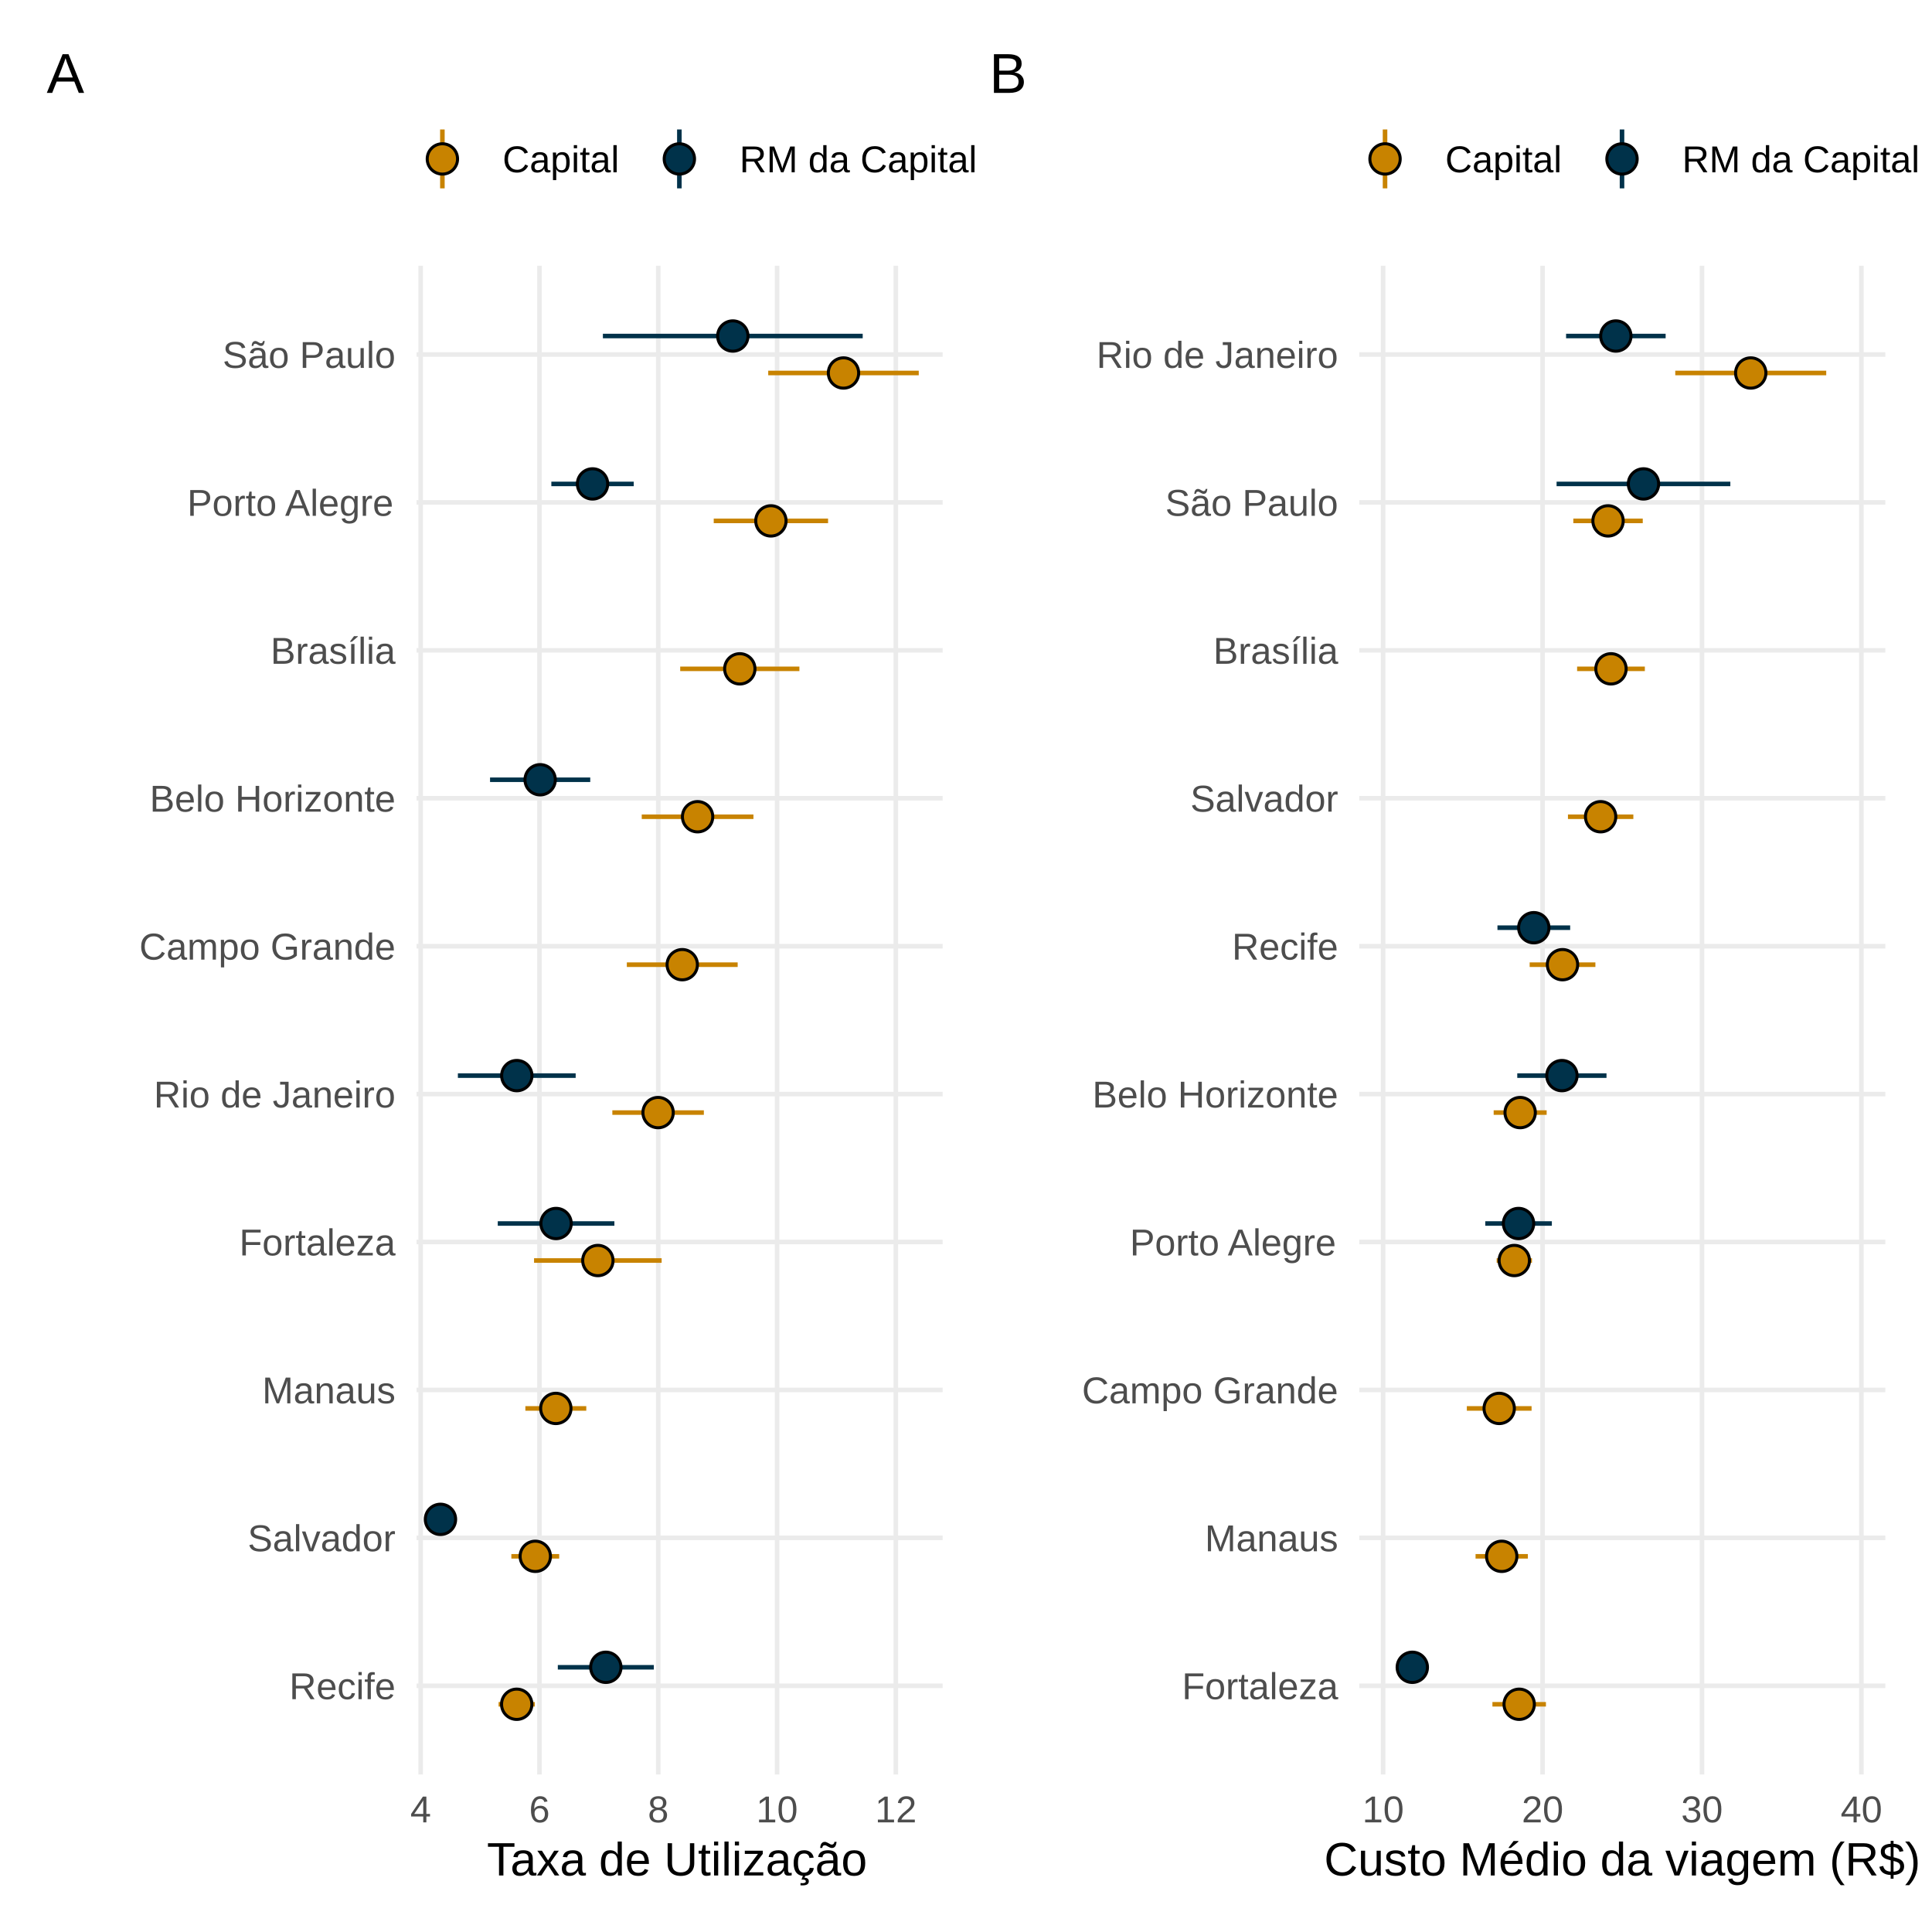
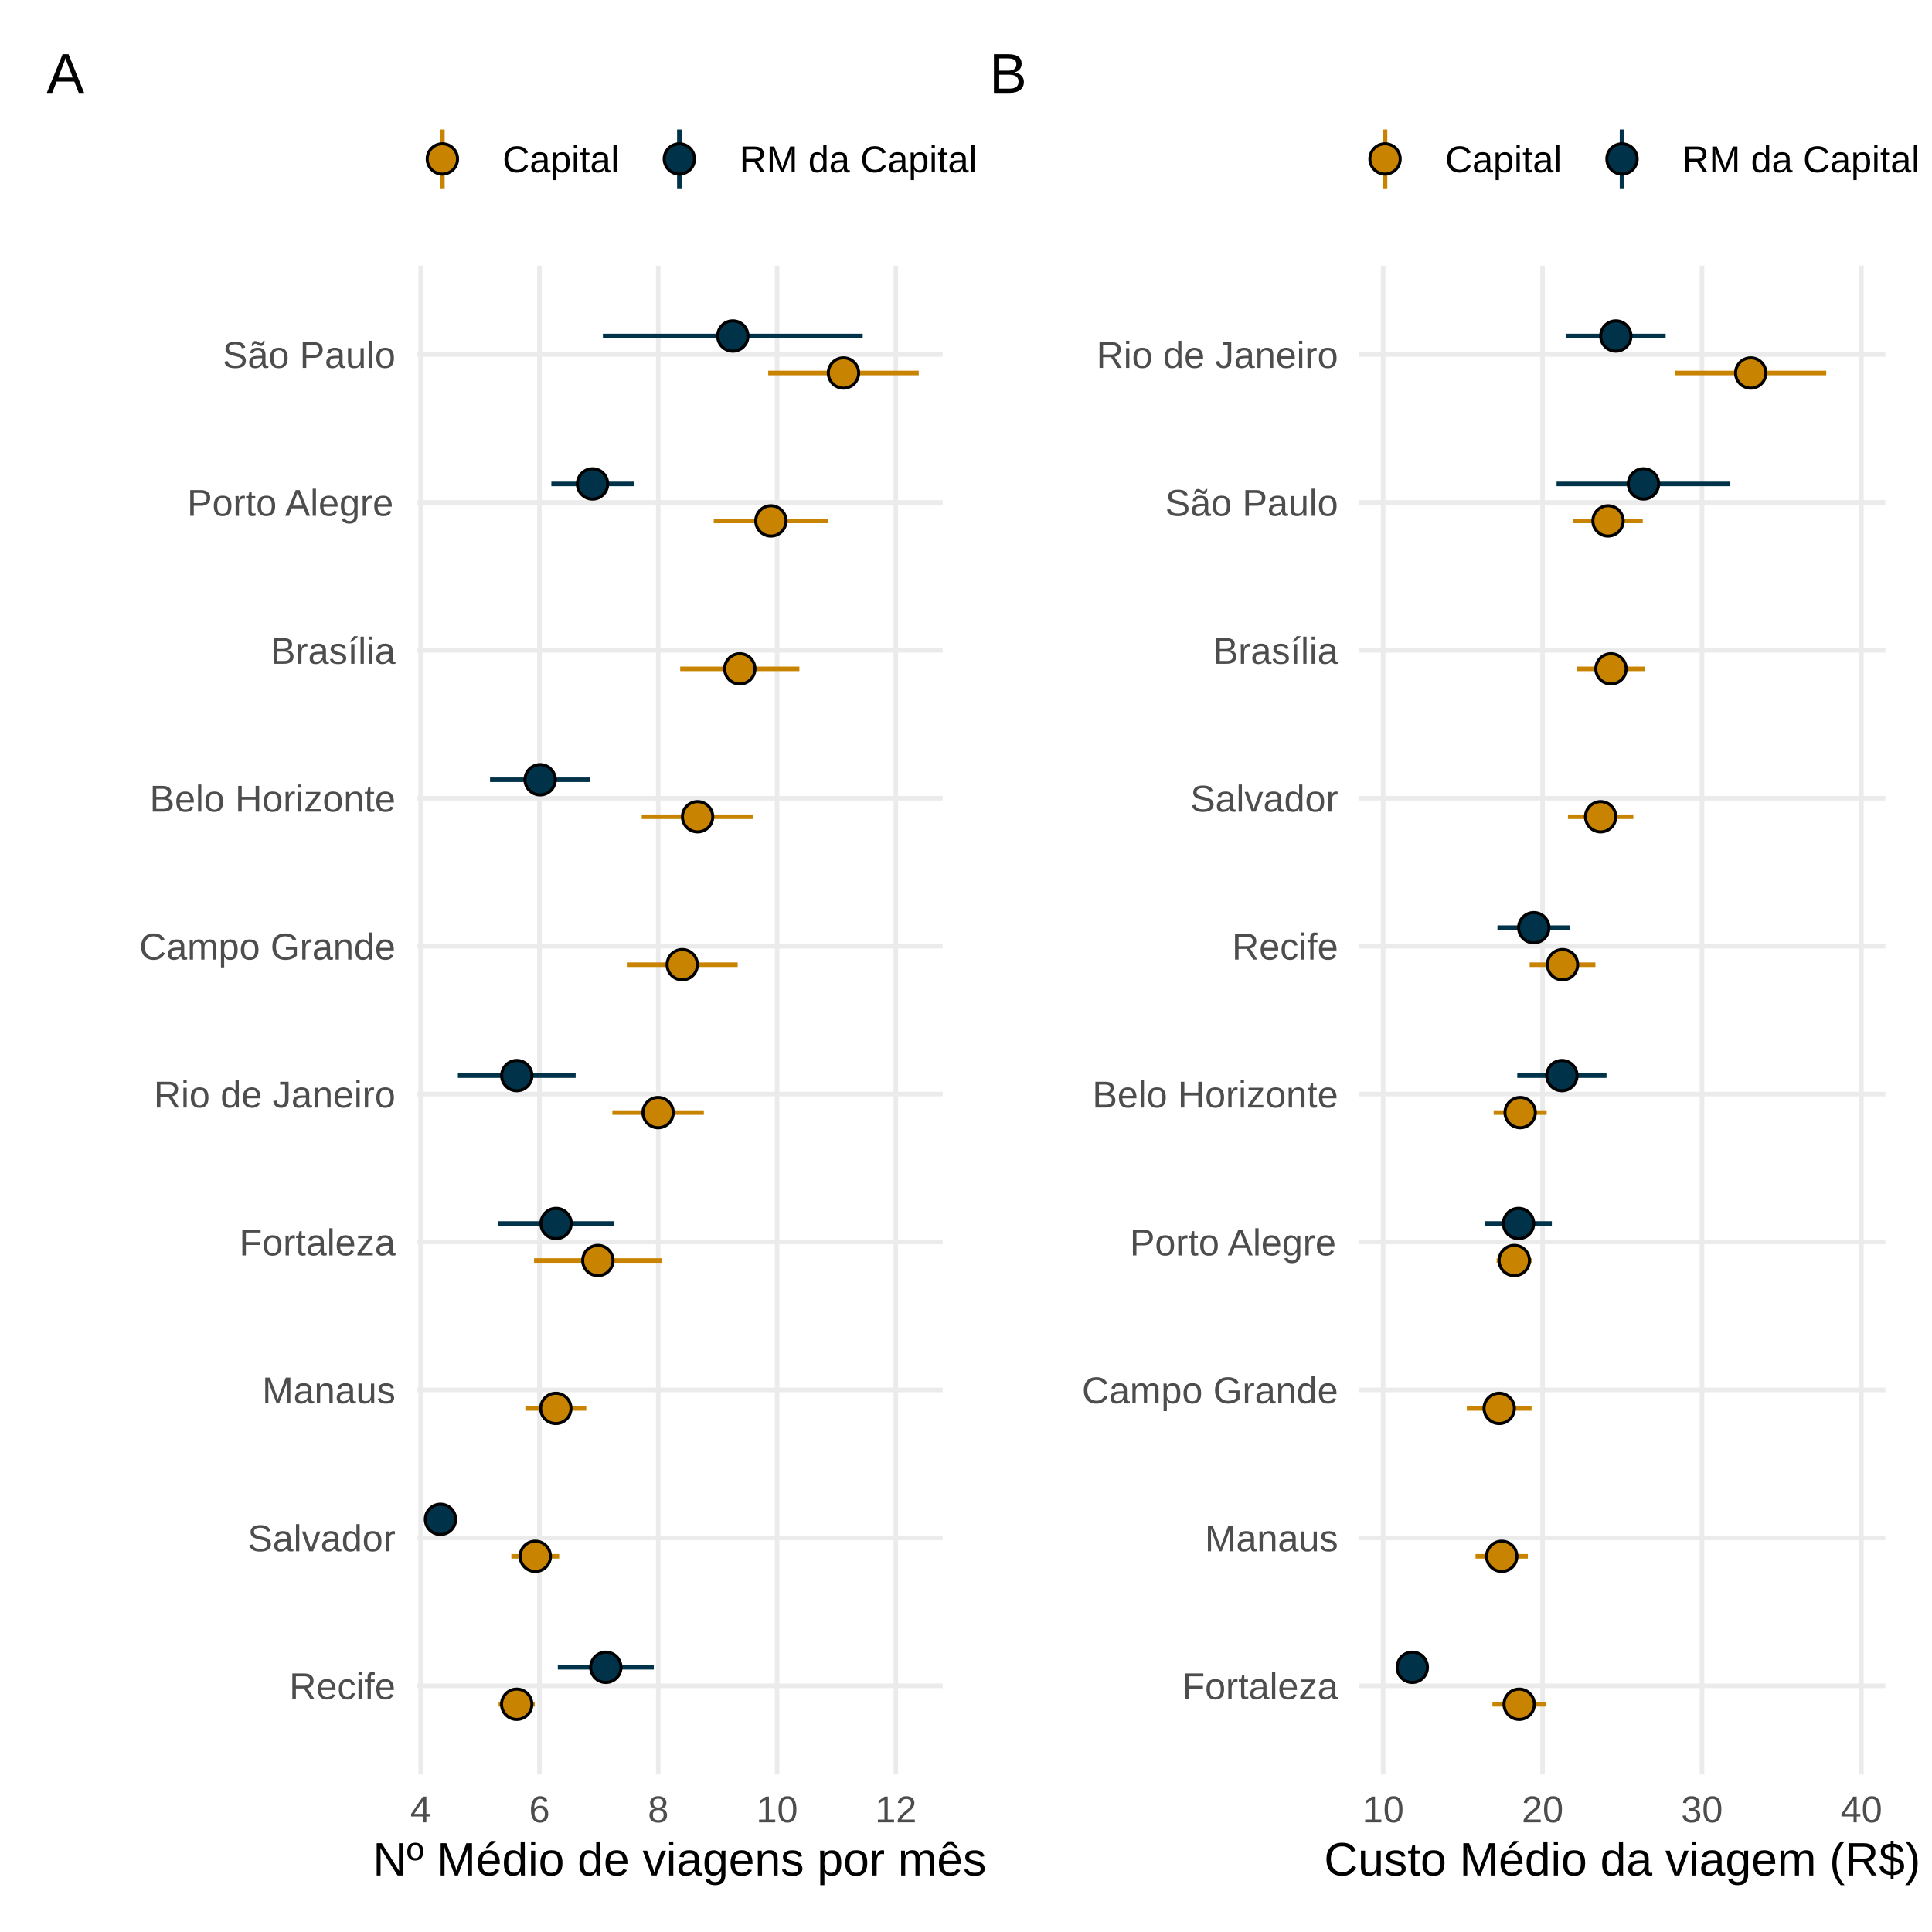
<svg xmlns="http://www.w3.org/2000/svg" viewBox="0 0 453.54 453.54">
  <defs>
    <style type="text/css">
    line, polyline, polygon, path, rect, circle {
      fill: none;
      stroke: #000000;
      stroke-linecap: round;
      stroke-linejoin: round;
      stroke-miterlimit: 10.00;
    }
  </style>
  </defs>
  <rect width="100%" height="100%" style="stroke: none; fill: #FFFFFF;" />
  <rect x="0" y="0" width="453.54" height="453.54" style="stroke-width: 1.07; stroke: #FFFFFF; fill: #FFFFFF;" />
  <defs>
    <clipPath id="cpNS40OHwyMjYuNzd8NDQ4LjA2fDUuNDg=">
      <rect x="5.48" y="5.48" width="221.29" height="442.58" />
    </clipPath>
  </defs>
  <defs>
    <clipPath id="cpMC4wMHw0NTMuNTR8NDUzLjU0fDAuMDA=">
      <rect x="0.00" y="0.00" width="453.54" height="453.54" />
    </clipPath>
  </defs>
  <defs>
    <clipPath id="cpOTcuNzl8MjIxLjI5fDQxNi41N3w2Mi4zOA==">
      <rect x="97.79" y="62.38" width="123.50" height="354.19" />
    </clipPath>
  </defs>
  <polyline points="97.79,395.74 221.29,395.74 " style="stroke-width: 1.07; stroke: #EBEBEB; stroke-linecap: butt;" clip-path="url(#cpOTcuNzl8MjIxLjI5fDQxNi41N3w2Mi4zOA==)" />
  <polyline points="97.79,361.01 221.29,361.01 " style="stroke-width: 1.07; stroke: #EBEBEB; stroke-linecap: butt;" clip-path="url(#cpOTcuNzl8MjIxLjI5fDQxNi41N3w2Mi4zOA==)" />
  <polyline points="97.79,326.29 221.29,326.29 " style="stroke-width: 1.07; stroke: #EBEBEB; stroke-linecap: butt;" clip-path="url(#cpOTcuNzl8MjIxLjI5fDQxNi41N3w2Mi4zOA==)" />
  <polyline points="97.79,291.56 221.29,291.56 " style="stroke-width: 1.07; stroke: #EBEBEB; stroke-linecap: butt;" clip-path="url(#cpOTcuNzl8MjIxLjI5fDQxNi41N3w2Mi4zOA==)" />
  <polyline points="97.79,256.84 221.29,256.84 " style="stroke-width: 1.07; stroke: #EBEBEB; stroke-linecap: butt;" clip-path="url(#cpOTcuNzl8MjIxLjI5fDQxNi41N3w2Mi4zOA==)" />
  <polyline points="97.79,222.12 221.29,222.12 " style="stroke-width: 1.07; stroke: #EBEBEB; stroke-linecap: butt;" clip-path="url(#cpOTcuNzl8MjIxLjI5fDQxNi41N3w2Mi4zOA==)" />
  <polyline points="97.79,187.39 221.29,187.39 " style="stroke-width: 1.07; stroke: #EBEBEB; stroke-linecap: butt;" clip-path="url(#cpOTcuNzl8MjIxLjI5fDQxNi41N3w2Mi4zOA==)" />
  <polyline points="97.79,152.67 221.29,152.67 " style="stroke-width: 1.07; stroke: #EBEBEB; stroke-linecap: butt;" clip-path="url(#cpOTcuNzl8MjIxLjI5fDQxNi41N3w2Mi4zOA==)" />
  <polyline points="97.79,117.94 221.29,117.94 " style="stroke-width: 1.07; stroke: #EBEBEB; stroke-linecap: butt;" clip-path="url(#cpOTcuNzl8MjIxLjI5fDQxNi41N3w2Mi4zOA==)" />
  <polyline points="97.79,83.22 221.29,83.22 " style="stroke-width: 1.07; stroke: #EBEBEB; stroke-linecap: butt;" clip-path="url(#cpOTcuNzl8MjIxLjI5fDQxNi41N3w2Mi4zOA==)" />
  <polyline points="98.75,416.57 98.75,62.38 " style="stroke-width: 1.07; stroke: #EBEBEB; stroke-linecap: butt;" clip-path="url(#cpOTcuNzl8MjIxLjI5fDQxNi41N3w2Mi4zOA==)" />
  <polyline points="126.64,416.57 126.64,62.38 " style="stroke-width: 1.07; stroke: #EBEBEB; stroke-linecap: butt;" clip-path="url(#cpOTcuNzl8MjIxLjI5fDQxNi41N3w2Mi4zOA==)" />
  <polyline points="154.53,416.57 154.53,62.38 " style="stroke-width: 1.07; stroke: #EBEBEB; stroke-linecap: butt;" clip-path="url(#cpOTcuNzl8MjIxLjI5fDQxNi41N3w2Mi4zOA==)" />
  <polyline points="182.42,416.57 182.42,62.38 " style="stroke-width: 1.07; stroke: #EBEBEB; stroke-linecap: butt;" clip-path="url(#cpOTcuNzl8MjIxLjI5fDQxNi41N3w2Mi4zOA==)" />
  <polyline points="210.30,416.57 210.30,62.38 " style="stroke-width: 1.07; stroke: #EBEBEB; stroke-linecap: butt;" clip-path="url(#cpOTcuNzl8MjIxLjI5fDQxNi41N3w2Mi4zOA==)" />
  <line x1="180.34" y1="87.56" x2="215.68" y2="87.56" style="stroke-width: 1.07; stroke: #C88300; stroke-linecap: butt;" clip-path="url(#cpOTcuNzl8MjIxLjI5fDQxNi41N3w2Mi4zOA==)" />
  <line x1="141.53" y1="78.88" x2="202.52" y2="78.88" style="stroke-width: 1.07; stroke: #00324A; stroke-linecap: butt;" clip-path="url(#cpOTcuNzl8MjIxLjI5fDQxNi41N3w2Mi4zOA==)" />
  <line x1="159.68" y1="157.01" x2="187.66" y2="157.01" style="stroke-width: 1.07; stroke: #C88300; stroke-linecap: butt;" clip-path="url(#cpOTcuNzl8MjIxLjI5fDQxNi41N3w2Mi4zOA==)" />
  <line x1="143.75" y1="261.18" x2="165.23" y2="261.18" style="stroke-width: 1.07; stroke: #C88300; stroke-linecap: butt;" clip-path="url(#cpOTcuNzl8MjIxLjI5fDQxNi41N3w2Mi4zOA==)" />
  <line x1="107.49" y1="252.50" x2="135.14" y2="252.50" style="stroke-width: 1.07; stroke: #00324A; stroke-linecap: butt;" clip-path="url(#cpOTcuNzl8MjIxLjI5fDQxNi41N3w2Mi4zOA==)" />
  <line x1="125.37" y1="295.91" x2="155.32" y2="295.91" style="stroke-width: 1.07; stroke: #C88300; stroke-linecap: butt;" clip-path="url(#cpOTcuNzl8MjIxLjI5fDQxNi41N3w2Mi4zOA==)" />
  <line x1="116.85" y1="287.22" x2="144.23" y2="287.22" style="stroke-width: 1.07; stroke: #00324A; stroke-linecap: butt;" clip-path="url(#cpOTcuNzl8MjIxLjI5fDQxNi41N3w2Mi4zOA==)" />
  <line x1="150.65" y1="191.73" x2="176.87" y2="191.73" style="stroke-width: 1.07; stroke: #C88300; stroke-linecap: butt;" clip-path="url(#cpOTcuNzl8MjIxLjI5fDQxNi41N3w2Mi4zOA==)" />
  <line x1="115.04" y1="183.05" x2="138.56" y2="183.05" style="stroke-width: 1.07; stroke: #00324A; stroke-linecap: butt;" clip-path="url(#cpOTcuNzl8MjIxLjI5fDQxNi41N3w2Mi4zOA==)" />
  <line x1="167.55" y1="122.28" x2="194.39" y2="122.28" style="stroke-width: 1.07; stroke: #C88300; stroke-linecap: butt;" clip-path="url(#cpOTcuNzl8MjIxLjI5fDQxNi41N3w2Mi4zOA==)" />
  <line x1="129.43" y1="113.60" x2="148.77" y2="113.60" style="stroke-width: 1.07; stroke: #00324A; stroke-linecap: butt;" clip-path="url(#cpOTcuNzl8MjIxLjI5fDQxNi41N3w2Mi4zOA==)" />
  <line x1="120.04" y1="365.35" x2="131.27" y2="365.35" style="stroke-width: 1.07; stroke: #C88300; stroke-linecap: butt;" clip-path="url(#cpOTcuNzl8MjIxLjI5fDQxNi41N3w2Mi4zOA==)" />
  <line x1="103.40" y1="356.67" x2="103.40" y2="356.67" style="stroke-width: 1.07; stroke: #00324A; stroke-linecap: butt;" clip-path="url(#cpOTcuNzl8MjIxLjI5fDQxNi41N3w2Mi4zOA==)" />
  <line x1="117.05" y1="400.08" x2="125.55" y2="400.08" style="stroke-width: 1.07; stroke: #C88300; stroke-linecap: butt;" clip-path="url(#cpOTcuNzl8MjIxLjI5fDQxNi41N3w2Mi4zOA==)" />
  <line x1="130.95" y1="391.40" x2="153.49" y2="391.40" style="stroke-width: 1.07; stroke: #00324A; stroke-linecap: butt;" clip-path="url(#cpOTcuNzl8MjIxLjI5fDQxNi41N3w2Mi4zOA==)" />
  <line x1="147.15" y1="226.46" x2="173.17" y2="226.46" style="stroke-width: 1.07; stroke: #C88300; stroke-linecap: butt;" clip-path="url(#cpOTcuNzl8MjIxLjI5fDQxNi41N3w2Mi4zOA==)" />
  <line x1="123.33" y1="330.63" x2="137.63" y2="330.63" style="stroke-width: 1.07; stroke: #C88300; stroke-linecap: butt;" clip-path="url(#cpOTcuNzl8MjIxLjI5fDQxNi41N3w2Mi4zOA==)" />
  <circle cx="198.01" cy="87.56" r="3.56" style="stroke-width: 0.71; fill: #C88300;" clip-path="url(#cpOTcuNzl8MjIxLjI5fDQxNi41N3w2Mi4zOA==)" />
  <circle cx="172.03" cy="78.88" r="3.56" style="stroke-width: 0.71; fill: #00324A;" clip-path="url(#cpOTcuNzl8MjIxLjI5fDQxNi41N3w2Mi4zOA==)" />
  <circle cx="173.67" cy="157.01" r="3.56" style="stroke-width: 0.71; fill: #C88300;" clip-path="url(#cpOTcuNzl8MjIxLjI5fDQxNi41N3w2Mi4zOA==)" />
  <circle cx="154.49" cy="261.18" r="3.56" style="stroke-width: 0.71; fill: #C88300;" clip-path="url(#cpOTcuNzl8MjIxLjI5fDQxNi41N3w2Mi4zOA==)" />
  <circle cx="121.32" cy="252.50" r="3.56" style="stroke-width: 0.71; fill: #00324A;" clip-path="url(#cpOTcuNzl8MjIxLjI5fDQxNi41N3w2Mi4zOA==)" />
  <circle cx="140.35" cy="295.91" r="3.56" style="stroke-width: 0.71; fill: #C88300;" clip-path="url(#cpOTcuNzl8MjIxLjI5fDQxNi41N3w2Mi4zOA==)" />
  <circle cx="130.54" cy="287.22" r="3.56" style="stroke-width: 0.71; fill: #00324A;" clip-path="url(#cpOTcuNzl8MjIxLjI5fDQxNi41N3w2Mi4zOA==)" />
  <circle cx="163.76" cy="191.73" r="3.56" style="stroke-width: 0.71; fill: #C88300;" clip-path="url(#cpOTcuNzl8MjIxLjI5fDQxNi41N3w2Mi4zOA==)" />
  <circle cx="126.80" cy="183.05" r="3.56" style="stroke-width: 0.71; fill: #00324A;" clip-path="url(#cpOTcuNzl8MjIxLjI5fDQxNi41N3w2Mi4zOA==)" />
  <circle cx="180.97" cy="122.28" r="3.56" style="stroke-width: 0.71; fill: #C88300;" clip-path="url(#cpOTcuNzl8MjIxLjI5fDQxNi41N3w2Mi4zOA==)" />
  <circle cx="139.10" cy="113.60" r="3.56" style="stroke-width: 0.71; fill: #00324A;" clip-path="url(#cpOTcuNzl8MjIxLjI5fDQxNi41N3w2Mi4zOA==)" />
  <circle cx="125.66" cy="365.35" r="3.56" style="stroke-width: 0.71; fill: #C88300;" clip-path="url(#cpOTcuNzl8MjIxLjI5fDQxNi41N3w2Mi4zOA==)" />
  <circle cx="103.40" cy="356.67" r="3.56" style="stroke-width: 0.71; fill: #00324A;" clip-path="url(#cpOTcuNzl8MjIxLjI5fDQxNi41N3w2Mi4zOA==)" />
  <circle cx="121.30" cy="400.08" r="3.56" style="stroke-width: 0.71; fill: #C88300;" clip-path="url(#cpOTcuNzl8MjIxLjI5fDQxNi41N3w2Mi4zOA==)" />
  <circle cx="142.22" cy="391.40" r="3.56" style="stroke-width: 0.71; fill: #00324A;" clip-path="url(#cpOTcuNzl8MjIxLjI5fDQxNi41N3w2Mi4zOA==)" />
  <circle cx="160.16" cy="226.46" r="3.56" style="stroke-width: 0.71; fill: #C88300;" clip-path="url(#cpOTcuNzl8MjIxLjI5fDQxNi41N3w2Mi4zOA==)" />
  <circle cx="130.48" cy="330.63" r="3.56" style="stroke-width: 0.71; fill: #C88300;" clip-path="url(#cpOTcuNzl8MjIxLjI5fDQxNi41N3w2Mi4zOA==)" />
  <defs>
    <clipPath id="cpMC4wMHw0NTMuNTR8NDUzLjU0fDAuMDA=">
      <rect x="0.00" y="0.00" width="453.54" height="453.54" />
    </clipPath>
  </defs>
  <g clip-path="url(#cpMC4wMHw0NTMuNTR8NDUzLjU0fDAuMDA=)">
    <text x="67.91" y="398.89" style="font-size: 8.80px; fill: #4D4D4D; font-family: Arial;" textLength="24.94px" lengthAdjust="spacingAndGlyphs">Recife</text>
  </g>
  <g clip-path="url(#cpMC4wMHw0NTMuNTR8NDUzLjU0fDAuMDA=)">
    <text x="58.13" y="364.16" style="font-size: 8.80px; fill: #4D4D4D; font-family: Arial;" textLength="34.73px" lengthAdjust="spacingAndGlyphs">Salvador</text>
  </g>
  <g clip-path="url(#cpMC4wMHw0NTMuNTR8NDUzLjU0fDAuMDA=)">
    <text x="61.55" y="329.44" style="font-size: 8.80px; fill: #4D4D4D; font-family: Arial;" textLength="31.31px" lengthAdjust="spacingAndGlyphs">Manaus</text>
  </g>
  <g clip-path="url(#cpMC4wMHw0NTMuNTR8NDUzLjU0fDAuMDA=)">
    <text x="56.17" y="294.71" style="font-size: 8.80px; fill: #4D4D4D; font-family: Arial;" textLength="36.68px" lengthAdjust="spacingAndGlyphs">Fortaleza</text>
  </g>
  <g clip-path="url(#cpMC4wMHw0NTMuNTR8NDUzLjU0fDAuMDA=)">
    <text x="36.11" y="259.99" style="font-size: 8.80px; fill: #4D4D4D; font-family: Arial;" textLength="56.74px" lengthAdjust="spacingAndGlyphs">Rio de Janeiro</text>
  </g>
  <g clip-path="url(#cpMC4wMHw0NTMuNTR8NDUzLjU0fDAuMDA=)">
    <text x="32.69" y="225.27" style="font-size: 8.80px; fill: #4D4D4D; font-family: Arial;" textLength="60.16px" lengthAdjust="spacingAndGlyphs">Campo Grande</text>
  </g>
  <g clip-path="url(#cpMC4wMHw0NTMuNTR8NDUzLjU0fDAuMDA=)">
    <text x="35.14" y="190.54" style="font-size: 8.80px; fill: #4D4D4D; font-family: Arial;" textLength="57.72px" lengthAdjust="spacingAndGlyphs">Belo Horizonte</text>
  </g>
  <g clip-path="url(#cpMC4wMHw0NTMuNTR8NDUzLjU0fDAuMDA=)">
    <text x="63.51" y="155.82" style="font-size: 8.80px; fill: #4D4D4D; font-family: Arial;" textLength="29.34px" lengthAdjust="spacingAndGlyphs">Brasília</text>
  </g>
  <g clip-path="url(#cpMC4wMHw0NTMuNTR8NDUzLjU0fDAuMDA=)">
    <text x="43.94" y="121.09" style="font-size: 8.80px; fill: #4D4D4D; font-family: Arial;" textLength="48.92px" lengthAdjust="spacingAndGlyphs">Porto Alegre</text>
  </g>
  <g clip-path="url(#cpMC4wMHw0NTMuNTR8NDUzLjU0fDAuMDA=)">
    <text x="52.25" y="86.37" style="font-size: 8.80px; fill: #4D4D4D; font-family: Arial;" textLength="40.61px" lengthAdjust="spacingAndGlyphs">São Paulo</text>
  </g>
  <g clip-path="url(#cpMC4wMHw0NTMuNTR8NDUzLjU0fDAuMDA=)">
    <text x="96.31" y="427.80" style="font-size: 8.80px; fill: #4D4D4D; font-family: Arial;" textLength="4.89px" lengthAdjust="spacingAndGlyphs">4</text>
  </g>
  <g clip-path="url(#cpMC4wMHw0NTMuNTR8NDUzLjU0fDAuMDA=)">
    <text x="124.19" y="427.80" style="font-size: 8.80px; fill: #4D4D4D; font-family: Arial;" textLength="4.89px" lengthAdjust="spacingAndGlyphs">6</text>
  </g>
  <g clip-path="url(#cpMC4wMHw0NTMuNTR8NDUzLjU0fDAuMDA=)">
    <text x="152.08" y="427.80" style="font-size: 8.80px; fill: #4D4D4D; font-family: Arial;" textLength="4.89px" lengthAdjust="spacingAndGlyphs">8</text>
  </g>
  <g clip-path="url(#cpMC4wMHw0NTMuNTR8NDUzLjU0fDAuMDA=)">
    <text x="177.52" y="427.80" style="font-size: 8.80px; fill: #4D4D4D; font-family: Arial;" textLength="9.79px" lengthAdjust="spacingAndGlyphs">10</text>
  </g>
  <g clip-path="url(#cpMC4wMHw0NTMuNTR8NDUzLjU0fDAuMDA=)">
    <text x="205.41" y="427.80" style="font-size: 8.80px; fill: #4D4D4D; font-family: Arial;" textLength="9.79px" lengthAdjust="spacingAndGlyphs">12</text>
  </g>
  <g clip-path="url(#cpMC4wMHw0NTMuNTR8NDUzLjU0fDAuMDA=)">
-     <text x="114.30" y="440.27" style="font-size: 11.00px; font-family: Arial;" textLength="90.49px" lengthAdjust="spacingAndGlyphs">Taxa de Utilização</text>
+     <text x="87.52" y="440.27" style="font-size: 11.00px; font-family: Arial;" textLength="144.03px" lengthAdjust="spacingAndGlyphs">Nº Médio de viagens por mês</text>
  </g>
  <line x1="103.85" y1="44.22" x2="103.85" y2="30.39" style="stroke-width: 1.07; stroke: #C88300; stroke-linecap: butt;" clip-path="url(#cpMC4wMHw0NTMuNTR8NDUzLjU0fDAuMDA=)" />
  <circle cx="103.85" cy="37.31" r="3.56" style="stroke-width: 0.71; fill: #C88300;" clip-path="url(#cpMC4wMHw0NTMuNTR8NDUzLjU0fDAuMDA=)" />
  <line x1="159.48" y1="44.22" x2="159.48" y2="30.39" style="stroke-width: 1.07; stroke: #00324A; stroke-linecap: butt;" clip-path="url(#cpMC4wMHw0NTMuNTR8NDUzLjU0fDAuMDA=)" />
  <circle cx="159.48" cy="37.31" r="3.56" style="stroke-width: 0.71; fill: #00324A;" clip-path="url(#cpMC4wMHw0NTMuNTR8NDUzLjU0fDAuMDA=)" />
  <g clip-path="url(#cpMC4wMHw0NTMuNTR8NDUzLjU0fDAuMDA=)">
    <text x="117.97" y="40.45" style="font-size: 8.80px; font-family: Arial;" textLength="27.39px" lengthAdjust="spacingAndGlyphs">Capital</text>
  </g>
  <g clip-path="url(#cpMC4wMHw0NTMuNTR8NDUzLjU0fDAuMDA=)">
    <text x="173.60" y="40.45" style="font-size: 8.80px; font-family: Arial;" textLength="55.76px" lengthAdjust="spacingAndGlyphs">RM da Capital</text>
  </g>
  <g clip-path="url(#cpMC4wMHw0NTMuNTR8NDUzLjU0fDAuMDA=)">
    <text x="10.96" y="21.80" style="font-size: 13.20px; font-family: Arial;" textLength="8.80px" lengthAdjust="spacingAndGlyphs">A</text>
  </g>
  <defs>
    <clipPath id="cpMjI2Ljc3fDQ0OC4wNnw0NDguMDZ8NS40OA==">
      <rect x="226.77" y="5.48" width="221.29" height="442.58" />
    </clipPath>
  </defs>
  <defs>
    <clipPath id="cpMC4wMHw0NTMuNTR8NDUzLjU0fDAuMDA=">
      <rect x="0.00" y="0.00" width="453.54" height="453.54" />
    </clipPath>
  </defs>
  <defs>
    <clipPath id="cpMzE5LjA4fDQ0Mi41OHw0MTYuNTd8NjIuMzg=">
      <rect x="319.08" y="62.38" width="123.50" height="354.19" />
    </clipPath>
  </defs>
  <polyline points="319.08,395.74 442.58,395.74 " style="stroke-width: 1.07; stroke: #EBEBEB; stroke-linecap: butt;" clip-path="url(#cpMzE5LjA4fDQ0Mi41OHw0MTYuNTd8NjIuMzg=)" />
  <polyline points="319.08,361.01 442.58,361.01 " style="stroke-width: 1.07; stroke: #EBEBEB; stroke-linecap: butt;" clip-path="url(#cpMzE5LjA4fDQ0Mi41OHw0MTYuNTd8NjIuMzg=)" />
  <polyline points="319.08,326.29 442.58,326.29 " style="stroke-width: 1.07; stroke: #EBEBEB; stroke-linecap: butt;" clip-path="url(#cpMzE5LjA4fDQ0Mi41OHw0MTYuNTd8NjIuMzg=)" />
  <polyline points="319.08,291.56 442.58,291.56 " style="stroke-width: 1.07; stroke: #EBEBEB; stroke-linecap: butt;" clip-path="url(#cpMzE5LjA4fDQ0Mi41OHw0MTYuNTd8NjIuMzg=)" />
  <polyline points="319.08,256.84 442.58,256.84 " style="stroke-width: 1.07; stroke: #EBEBEB; stroke-linecap: butt;" clip-path="url(#cpMzE5LjA4fDQ0Mi41OHw0MTYuNTd8NjIuMzg=)" />
  <polyline points="319.08,222.12 442.58,222.12 " style="stroke-width: 1.07; stroke: #EBEBEB; stroke-linecap: butt;" clip-path="url(#cpMzE5LjA4fDQ0Mi41OHw0MTYuNTd8NjIuMzg=)" />
  <polyline points="319.08,187.39 442.58,187.39 " style="stroke-width: 1.07; stroke: #EBEBEB; stroke-linecap: butt;" clip-path="url(#cpMzE5LjA4fDQ0Mi41OHw0MTYuNTd8NjIuMzg=)" />
  <polyline points="319.08,152.67 442.58,152.67 " style="stroke-width: 1.07; stroke: #EBEBEB; stroke-linecap: butt;" clip-path="url(#cpMzE5LjA4fDQ0Mi41OHw0MTYuNTd8NjIuMzg=)" />
  <polyline points="319.08,117.94 442.58,117.94 " style="stroke-width: 1.07; stroke: #EBEBEB; stroke-linecap: butt;" clip-path="url(#cpMzE5LjA4fDQ0Mi41OHw0MTYuNTd8NjIuMzg=)" />
  <polyline points="319.08,83.22 442.58,83.22 " style="stroke-width: 1.07; stroke: #EBEBEB; stroke-linecap: butt;" clip-path="url(#cpMzE5LjA4fDQ0Mi41OHw0MTYuNTd8NjIuMzg=)" />
  <polyline points="324.69,416.57 324.69,62.38 " style="stroke-width: 1.07; stroke: #EBEBEB; stroke-linecap: butt;" clip-path="url(#cpMzE5LjA4fDQ0Mi41OHw0MTYuNTd8NjIuMzg=)" />
  <polyline points="362.12,416.57 362.12,62.38 " style="stroke-width: 1.07; stroke: #EBEBEB; stroke-linecap: butt;" clip-path="url(#cpMzE5LjA4fDQ0Mi41OHw0MTYuNTd8NjIuMzg=)" />
  <polyline points="399.55,416.57 399.55,62.38 " style="stroke-width: 1.07; stroke: #EBEBEB; stroke-linecap: butt;" clip-path="url(#cpMzE5LjA4fDQ0Mi41OHw0MTYuNTd8NjIuMzg=)" />
  <polyline points="436.97,416.57 436.97,62.38 " style="stroke-width: 1.07; stroke: #EBEBEB; stroke-linecap: butt;" clip-path="url(#cpMzE5LjA4fDQ0Mi41OHw0MTYuNTd8NjIuMzg=)" />
  <line x1="369.34" y1="122.28" x2="385.64" y2="122.28" style="stroke-width: 1.07; stroke: #C88300; stroke-linecap: butt;" clip-path="url(#cpMzE5LjA4fDQ0Mi41OHw0MTYuNTd8NjIuMzg=)" />
  <line x1="365.41" y1="113.60" x2="406.20" y2="113.60" style="stroke-width: 1.07; stroke: #00324A; stroke-linecap: butt;" clip-path="url(#cpMzE5LjA4fDQ0Mi41OHw0MTYuNTd8NjIuMzg=)" />
  <line x1="370.23" y1="157.01" x2="386.13" y2="157.01" style="stroke-width: 1.07; stroke: #C88300; stroke-linecap: butt;" clip-path="url(#cpMzE5LjA4fDQ0Mi41OHw0MTYuNTd8NjIuMzg=)" />
  <line x1="393.27" y1="87.56" x2="428.71" y2="87.56" style="stroke-width: 1.07; stroke: #C88300; stroke-linecap: butt;" clip-path="url(#cpMzE5LjA4fDQ0Mi41OHw0MTYuNTd8NjIuMzg=)" />
  <line x1="367.64" y1="78.88" x2="391.01" y2="78.88" style="stroke-width: 1.07; stroke: #00324A; stroke-linecap: butt;" clip-path="url(#cpMzE5LjA4fDQ0Mi41OHw0MTYuNTd8NjIuMzg=)" />
  <line x1="350.35" y1="400.08" x2="362.91" y2="400.08" style="stroke-width: 1.07; stroke: #C88300; stroke-linecap: butt;" clip-path="url(#cpMzE5LjA4fDQ0Mi41OHw0MTYuNTd8NjIuMzg=)" />
  <line x1="350.64" y1="261.18" x2="363.08" y2="261.18" style="stroke-width: 1.07; stroke: #C88300; stroke-linecap: butt;" clip-path="url(#cpMzE5LjA4fDQ0Mi41OHw0MTYuNTd8NjIuMzg=)" />
  <line x1="356.18" y1="252.50" x2="377.13" y2="252.50" style="stroke-width: 1.07; stroke: #00324A; stroke-linecap: butt;" clip-path="url(#cpMzE5LjA4fDQ0Mi41OHw0MTYuNTd8NjIuMzg=)" />
  <line x1="351.34" y1="295.91" x2="359.63" y2="295.91" style="stroke-width: 1.07; stroke: #C88300; stroke-linecap: butt;" clip-path="url(#cpMzE5LjA4fDQ0Mi41OHw0MTYuNTd8NjIuMzg=)" />
  <line x1="348.67" y1="287.22" x2="364.30" y2="287.22" style="stroke-width: 1.07; stroke: #00324A; stroke-linecap: butt;" clip-path="url(#cpMzE5LjA4fDQ0Mi41OHw0MTYuNTd8NjIuMzg=)" />
  <line x1="368.08" y1="191.73" x2="383.43" y2="191.73" style="stroke-width: 1.07; stroke: #C88300; stroke-linecap: butt;" clip-path="url(#cpMzE5LjA4fDQ0Mi41OHw0MTYuNTd8NjIuMzg=)" />
  <line x1="359.09" y1="226.46" x2="374.52" y2="226.46" style="stroke-width: 1.07; stroke: #C88300; stroke-linecap: butt;" clip-path="url(#cpMzE5LjA4fDQ0Mi41OHw0MTYuNTd8NjIuMzg=)" />
  <line x1="351.53" y1="217.78" x2="368.60" y2="217.78" style="stroke-width: 1.07; stroke: #00324A; stroke-linecap: butt;" clip-path="url(#cpMzE5LjA4fDQ0Mi41OHw0MTYuNTd8NjIuMzg=)" />
  <line x1="344.34" y1="330.63" x2="359.54" y2="330.63" style="stroke-width: 1.07; stroke: #C88300; stroke-linecap: butt;" clip-path="url(#cpMzE5LjA4fDQ0Mi41OHw0MTYuNTd8NjIuMzg=)" />
  <line x1="346.39" y1="365.35" x2="358.67" y2="365.35" style="stroke-width: 1.07; stroke: #C88300; stroke-linecap: butt;" clip-path="url(#cpMzE5LjA4fDQ0Mi41OHw0MTYuNTd8NjIuMzg=)" />
  <circle cx="377.49" cy="122.28" r="3.56" style="stroke-width: 0.71; fill: #C88300;" clip-path="url(#cpMzE5LjA4fDQ0Mi41OHw0MTYuNTd8NjIuMzg=)" />
  <circle cx="385.81" cy="113.60" r="3.56" style="stroke-width: 0.71; fill: #00324A;" clip-path="url(#cpMzE5LjA4fDQ0Mi41OHw0MTYuNTd8NjIuMzg=)" />
  <circle cx="378.18" cy="157.01" r="3.56" style="stroke-width: 0.71; fill: #C88300;" clip-path="url(#cpMzE5LjA4fDQ0Mi41OHw0MTYuNTd8NjIuMzg=)" />
  <circle cx="410.99" cy="87.56" r="3.56" style="stroke-width: 0.71; fill: #C88300;" clip-path="url(#cpMzE5LjA4fDQ0Mi41OHw0MTYuNTd8NjIuMzg=)" />
  <circle cx="379.32" cy="78.88" r="3.56" style="stroke-width: 0.71; fill: #00324A;" clip-path="url(#cpMzE5LjA4fDQ0Mi41OHw0MTYuNTd8NjIuMzg=)" />
  <circle cx="356.63" cy="400.08" r="3.56" style="stroke-width: 0.71; fill: #C88300;" clip-path="url(#cpMzE5LjA4fDQ0Mi41OHw0MTYuNTd8NjIuMzg=)" />
  <circle cx="331.54" cy="391.40" r="3.56" style="stroke-width: 0.71; fill: #00324A;" clip-path="url(#cpMzE5LjA4fDQ0Mi41OHw0MTYuNTd8NjIuMzg=)" />
  <circle cx="356.86" cy="261.18" r="3.56" style="stroke-width: 0.71; fill: #C88300;" clip-path="url(#cpMzE5LjA4fDQ0Mi41OHw0MTYuNTd8NjIuMzg=)" />
  <circle cx="366.66" cy="252.50" r="3.56" style="stroke-width: 0.71; fill: #00324A;" clip-path="url(#cpMzE5LjA4fDQ0Mi41OHw0MTYuNTd8NjIuMzg=)" />
  <circle cx="355.48" cy="295.91" r="3.56" style="stroke-width: 0.71; fill: #C88300;" clip-path="url(#cpMzE5LjA4fDQ0Mi41OHw0MTYuNTd8NjIuMzg=)" />
  <circle cx="356.48" cy="287.22" r="3.56" style="stroke-width: 0.71; fill: #00324A;" clip-path="url(#cpMzE5LjA4fDQ0Mi41OHw0MTYuNTd8NjIuMzg=)" />
  <circle cx="375.75" cy="191.73" r="3.56" style="stroke-width: 0.71; fill: #C88300;" clip-path="url(#cpMzE5LjA4fDQ0Mi41OHw0MTYuNTd8NjIuMzg=)" />
  <circle cx="366.80" cy="226.46" r="3.56" style="stroke-width: 0.71; fill: #C88300;" clip-path="url(#cpMzE5LjA4fDQ0Mi41OHw0MTYuNTd8NjIuMzg=)" />
  <circle cx="360.06" cy="217.78" r="3.56" style="stroke-width: 0.71; fill: #00324A;" clip-path="url(#cpMzE5LjA4fDQ0Mi41OHw0MTYuNTd8NjIuMzg=)" />
  <circle cx="351.94" cy="330.63" r="3.56" style="stroke-width: 0.71; fill: #C88300;" clip-path="url(#cpMzE5LjA4fDQ0Mi41OHw0MTYuNTd8NjIuMzg=)" />
  <circle cx="352.53" cy="365.35" r="3.56" style="stroke-width: 0.71; fill: #C88300;" clip-path="url(#cpMzE5LjA4fDQ0Mi41OHw0MTYuNTd8NjIuMzg=)" />
  <defs>
    <clipPath id="cpMC4wMHw0NTMuNTR8NDUzLjU0fDAuMDA=">
      <rect x="0.00" y="0.00" width="453.54" height="453.54" />
    </clipPath>
  </defs>
  <g clip-path="url(#cpMC4wMHw0NTMuNTR8NDUzLjU0fDAuMDA=)">
    <text x="277.47" y="398.89" style="font-size: 8.80px; fill: #4D4D4D; font-family: Arial;" textLength="36.68px" lengthAdjust="spacingAndGlyphs">Fortaleza</text>
  </g>
  <g clip-path="url(#cpMC4wMHw0NTMuNTR8NDUzLjU0fDAuMDA=)">
    <text x="282.84" y="364.16" style="font-size: 8.80px; fill: #4D4D4D; font-family: Arial;" textLength="31.31px" lengthAdjust="spacingAndGlyphs">Manaus</text>
  </g>
  <g clip-path="url(#cpMC4wMHw0NTMuNTR8NDUzLjU0fDAuMDA=)">
    <text x="253.98" y="329.44" style="font-size: 8.80px; fill: #4D4D4D; font-family: Arial;" textLength="60.16px" lengthAdjust="spacingAndGlyphs">Campo Grande</text>
  </g>
  <g clip-path="url(#cpMC4wMHw0NTMuNTR8NDUzLjU0fDAuMDA=)">
    <text x="265.23" y="294.71" style="font-size: 8.80px; fill: #4D4D4D; font-family: Arial;" textLength="48.92px" lengthAdjust="spacingAndGlyphs">Porto Alegre</text>
  </g>
  <g clip-path="url(#cpMC4wMHw0NTMuNTR8NDUzLjU0fDAuMDA=)">
    <text x="256.43" y="259.99" style="font-size: 8.80px; fill: #4D4D4D; font-family: Arial;" textLength="57.72px" lengthAdjust="spacingAndGlyphs">Belo Horizonte</text>
  </g>
  <g clip-path="url(#cpMC4wMHw0NTMuNTR8NDUzLjU0fDAuMDA=)">
    <text x="289.21" y="225.27" style="font-size: 8.80px; fill: #4D4D4D; font-family: Arial;" textLength="24.94px" lengthAdjust="spacingAndGlyphs">Recife</text>
  </g>
  <g clip-path="url(#cpMC4wMHw0NTMuNTR8NDUzLjU0fDAuMDA=)">
    <text x="279.42" y="190.54" style="font-size: 8.80px; fill: #4D4D4D; font-family: Arial;" textLength="34.73px" lengthAdjust="spacingAndGlyphs">Salvador</text>
  </g>
  <g clip-path="url(#cpMC4wMHw0NTMuNTR8NDUzLjU0fDAuMDA=)">
    <text x="284.81" y="155.82" style="font-size: 8.80px; fill: #4D4D4D; font-family: Arial;" textLength="29.34px" lengthAdjust="spacingAndGlyphs">Brasília</text>
  </g>
  <g clip-path="url(#cpMC4wMHw0NTMuNTR8NDUzLjU0fDAuMDA=)">
    <text x="273.54" y="121.09" style="font-size: 8.80px; fill: #4D4D4D; font-family: Arial;" textLength="40.61px" lengthAdjust="spacingAndGlyphs">São Paulo</text>
  </g>
  <g clip-path="url(#cpMC4wMHw0NTMuNTR8NDUzLjU0fDAuMDA=)">
    <text x="257.40" y="86.37" style="font-size: 8.80px; fill: #4D4D4D; font-family: Arial;" textLength="56.74px" lengthAdjust="spacingAndGlyphs">Rio de Janeiro</text>
  </g>
  <g clip-path="url(#cpMC4wMHw0NTMuNTR8NDUzLjU0fDAuMDA=)">
    <text x="319.80" y="427.80" style="font-size: 8.80px; fill: #4D4D4D; font-family: Arial;" textLength="9.79px" lengthAdjust="spacingAndGlyphs">10</text>
  </g>
  <g clip-path="url(#cpMC4wMHw0NTMuNTR8NDUzLjU0fDAuMDA=)">
    <text x="357.23" y="427.80" style="font-size: 8.80px; fill: #4D4D4D; font-family: Arial;" textLength="9.79px" lengthAdjust="spacingAndGlyphs">20</text>
  </g>
  <g clip-path="url(#cpMC4wMHw0NTMuNTR8NDUzLjU0fDAuMDA=)">
    <text x="394.65" y="427.80" style="font-size: 8.80px; fill: #4D4D4D; font-family: Arial;" textLength="9.79px" lengthAdjust="spacingAndGlyphs">30</text>
  </g>
  <g clip-path="url(#cpMC4wMHw0NTMuNTR8NDUzLjU0fDAuMDA=)">
    <text x="432.08" y="427.80" style="font-size: 8.80px; fill: #4D4D4D; font-family: Arial;" textLength="9.79px" lengthAdjust="spacingAndGlyphs">40</text>
  </g>
  <g clip-path="url(#cpMC4wMHw0NTMuNTR8NDUzLjU0fDAuMDA=)">
    <text x="310.83" y="440.27" style="font-size: 11.00px; font-family: Arial;" textLength="140.00px" lengthAdjust="spacingAndGlyphs">Custo Médio da viagem (R$)</text>
  </g>
  <line x1="325.14" y1="44.22" x2="325.14" y2="30.39" style="stroke-width: 1.07; stroke: #C88300; stroke-linecap: butt;" clip-path="url(#cpMC4wMHw0NTMuNTR8NDUzLjU0fDAuMDA=)" />
  <circle cx="325.14" cy="37.31" r="3.56" style="stroke-width: 0.71; fill: #C88300;" clip-path="url(#cpMC4wMHw0NTMuNTR8NDUzLjU0fDAuMDA=)" />
  <line x1="380.77" y1="44.22" x2="380.77" y2="30.39" style="stroke-width: 1.07; stroke: #00324A; stroke-linecap: butt;" clip-path="url(#cpMC4wMHw0NTMuNTR8NDUzLjU0fDAuMDA=)" />
  <circle cx="380.77" cy="37.31" r="3.56" style="stroke-width: 0.71; fill: #00324A;" clip-path="url(#cpMC4wMHw0NTMuNTR8NDUzLjU0fDAuMDA=)" />
  <g clip-path="url(#cpMC4wMHw0NTMuNTR8NDUzLjU0fDAuMDA=)">
    <text x="339.26" y="40.45" style="font-size: 8.80px; font-family: Arial;" textLength="27.39px" lengthAdjust="spacingAndGlyphs">Capital</text>
  </g>
  <g clip-path="url(#cpMC4wMHw0NTMuNTR8NDUzLjU0fDAuMDA=)">
    <text x="394.89" y="40.45" style="font-size: 8.80px; font-family: Arial;" textLength="55.76px" lengthAdjust="spacingAndGlyphs">RM da Capital</text>
  </g>
  <g clip-path="url(#cpMC4wMHw0NTMuNTR8NDUzLjU0fDAuMDA=)">
    <text x="232.25" y="21.80" style="font-size: 13.20px; font-family: Arial;" textLength="8.80px" lengthAdjust="spacingAndGlyphs">B</text>
  </g>
</svg>
